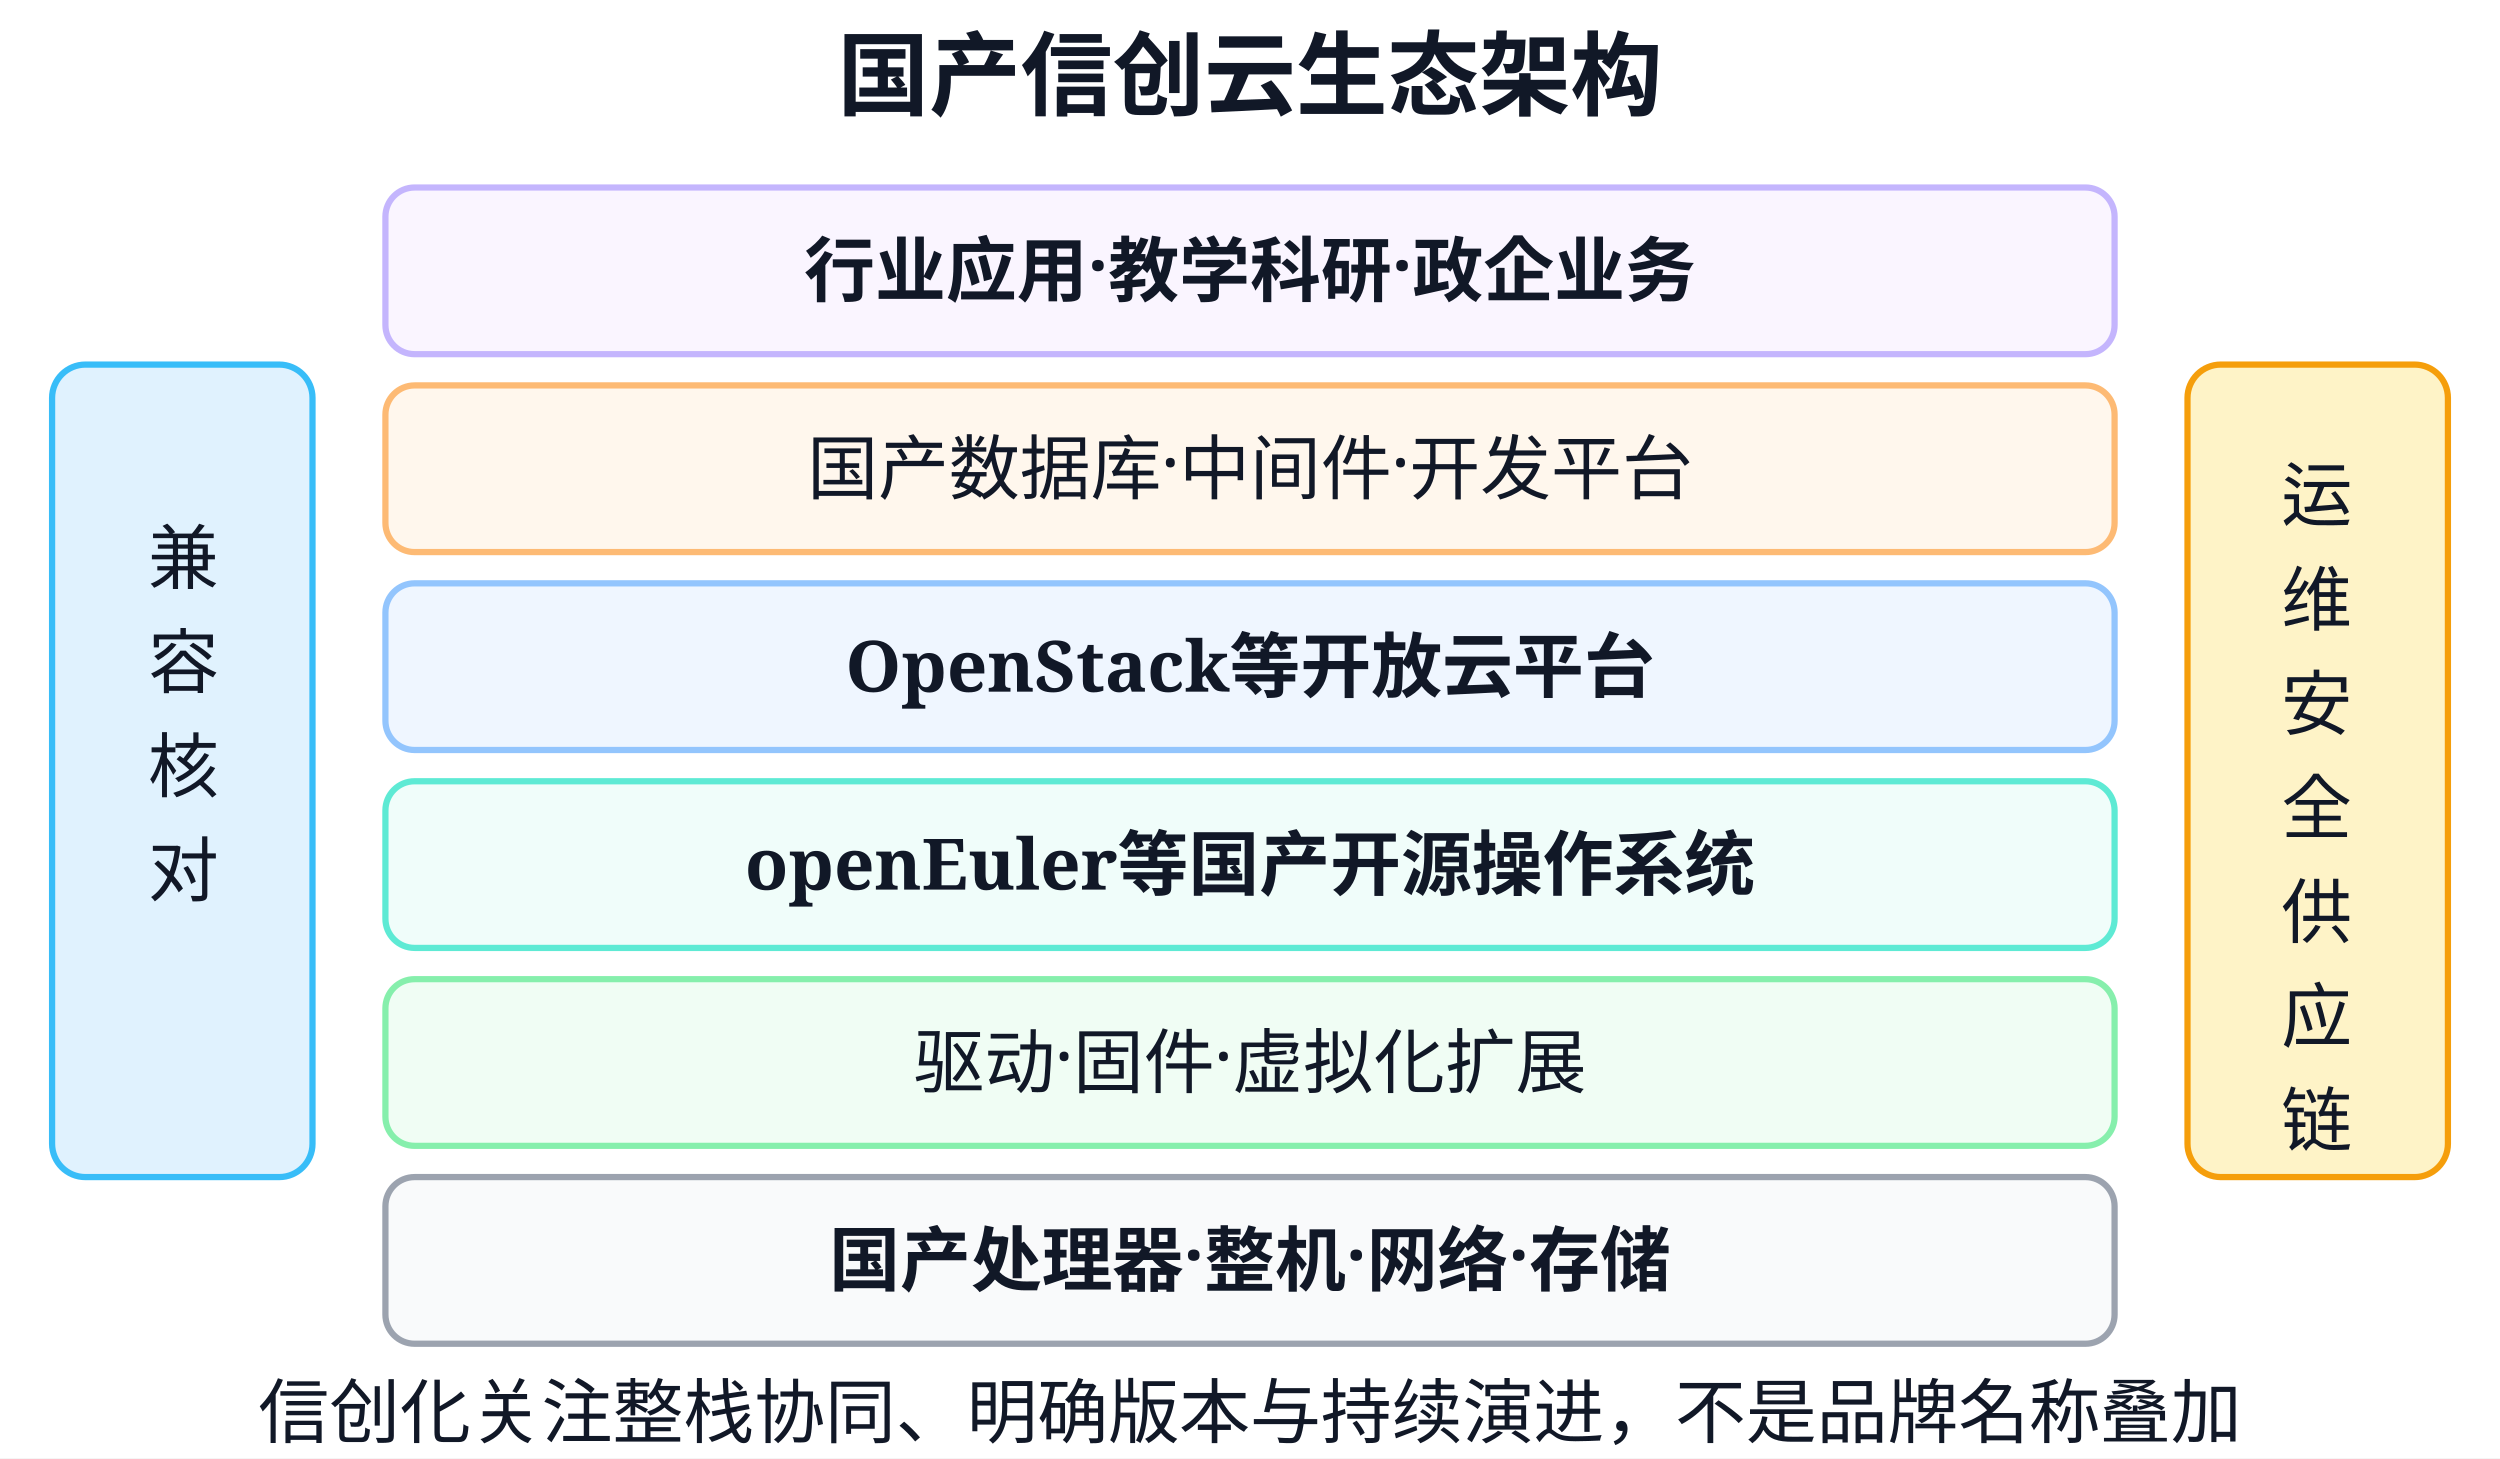
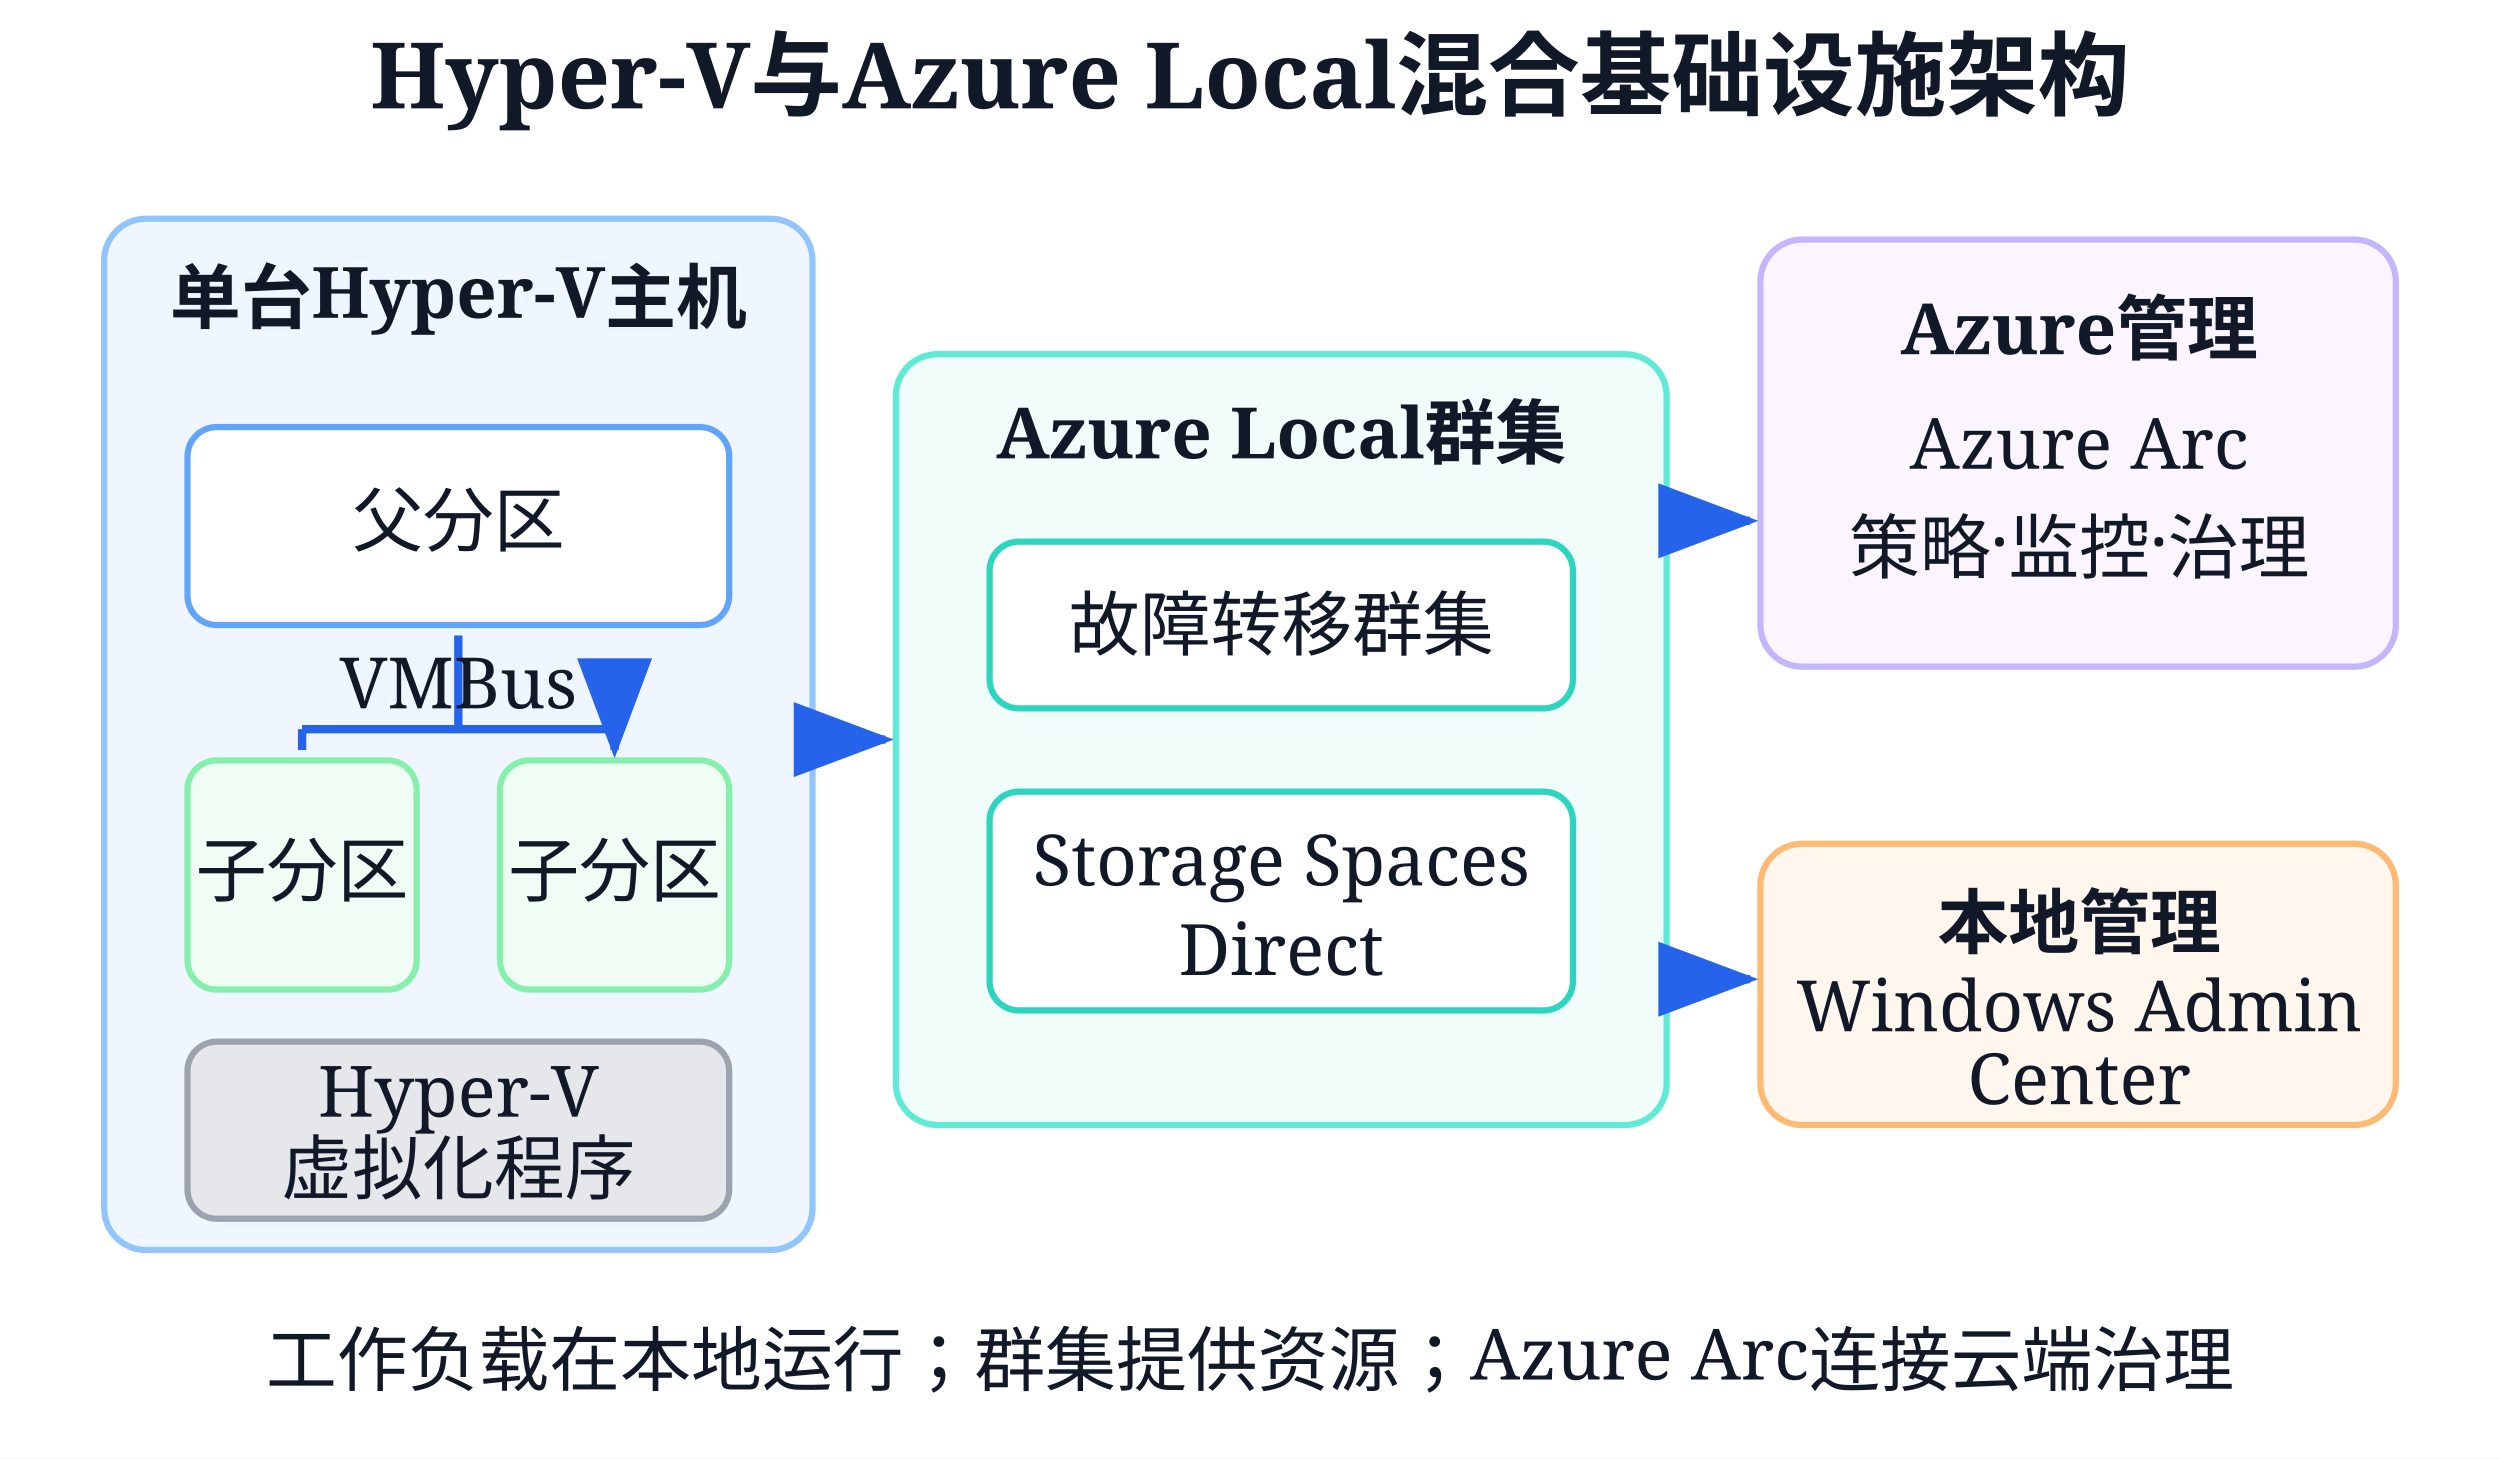
<svg xmlns="http://www.w3.org/2000/svg" viewBox="0 0 1200 700" width="1200" height="700">
  <style>text { font-family: SimSun, '宋体', serif; fill: #111827; }</style>
+   <defs>
+     <marker id="a" markerWidth="12" markerHeight="9" refX="11" refY="4.5" orient="auto">
+       <polygon points="0 0,12 4.5,0 9" fill="#2563eb" />
+     </marker>
+   </defs>
  <rect width="1200" height="700" fill="#ffffff" />
-   <text x="600" y="52" text-anchor="middle" font-size="44" font-weight="700">国产信创云生态架构</text>
-   <g>
-     <rect x="185" y="90" width="830" height="80" rx="14" fill="#faf5ff" stroke="#c4b5fd" stroke-width="3" />
-     <text x="600" y="142" text-anchor="middle" font-size="34" font-weight="700">行业应用·教学科研·政企业务</text>
-     <rect x="185" y="185" width="830" height="80" rx="14" fill="#fff7ed" stroke="#fdba74" stroke-width="3" />
-     <text x="600" y="237" text-anchor="middle" font-size="34">国产数据库·中间件·开发平台</text>
-     <rect x="185" y="280" width="830" height="80" rx="14" fill="#eff6ff" stroke="#93c5fd" stroke-width="3" />
-     <text x="600" y="332" text-anchor="middle" font-size="34" font-weight="700">OpenStack等开放云平台</text>
-     <rect x="185" y="375" width="830" height="80" rx="14" fill="#f0fdfa" stroke="#5eead4" stroke-width="3" />
-     <text x="600" y="427" text-anchor="middle" font-size="34" font-weight="700">openEuler等国产开源操作系统</text>
-     <rect x="185" y="470" width="830" height="80" rx="14" fill="#f0fdf4" stroke="#86efac" stroke-width="3" />
-     <text x="600" y="522" text-anchor="middle" font-size="34">驱动·固件·虚拟化扩展</text>
-     <rect x="185" y="565" width="830" height="80" rx="14" fill="#f9fafb" stroke="#9ca3af" stroke-width="3" />
-     <text x="600" y="617" text-anchor="middle" font-size="34" font-weight="700">国产处理器·整机·网络·存储</text>
-   </g>
-   <rect x="25" y="175" width="125" height="390" rx="16" fill="#e0f2fe" stroke="#38bdf8" stroke-width="3" />
-   <text x="88" y="280" text-anchor="middle" font-size="34">兼</text>
-   <text x="88" y="330" text-anchor="middle" font-size="34">容</text>
-   <text x="88" y="380" text-anchor="middle" font-size="34">核</text>
-   <text x="88" y="430" text-anchor="middle" font-size="34">对</text>
-   <rect x="1050" y="175" width="125" height="390" rx="16" fill="#fef3c7" stroke="#f59e0b" stroke-width="3" />
-   <text x="1112" y="250" text-anchor="middle" font-size="34">运</text>
-   <text x="1112" y="300" text-anchor="middle" font-size="34">维</text>
-   <text x="1112" y="350" text-anchor="middle" font-size="34">安</text>
-   <text x="1112" y="400" text-anchor="middle" font-size="34">全</text>
-   <text x="1112" y="450" text-anchor="middle" font-size="34">供</text>
-   <text x="1112" y="500" text-anchor="middle" font-size="34">应</text>
-   <text x="1112" y="550" text-anchor="middle" font-size="34">链</text>
-   <text x="600" y="690" text-anchor="middle" font-size="34" fill="#6b7280">信创化关注整栈协同、明确版本与持续演进，不是品牌名称叠加</text>
+   <text x="600" y="52" text-anchor="middle" font-size="44" font-weight="700">Hyper-V与Azure Local混合基础设施架构</text>
+   <rect x="50" y="105" width="340" height="495" rx="20" fill="#eff6ff" stroke="#93c5fd" stroke-width="3" />
+   <text x="220" y="155" text-anchor="middle" font-size="34" font-weight="700">单台Hyper-V主机</text>
+   <rect x="90" y="205" width="260" height="95" rx="14" fill="#ffffff" stroke="#60a5fa" stroke-width="3" />
+   <text x="220" y="262" text-anchor="middle" font-size="34">父分区</text>
+   <rect x="90" y="365" width="110" height="110" rx="14" fill="#f0fdf4" stroke="#86efac" stroke-width="3" />
+   <rect x="240" y="365" width="110" height="110" rx="14" fill="#f0fdf4" stroke="#86efac" stroke-width="3" />
+   <text x="145" y="430" text-anchor="middle" font-size="34">子分区</text>
+   <text x="295" y="430" text-anchor="middle" font-size="34">子分区</text>
+   <path d="M220 305 V350 M145 350 H295 M145 350 V360 M295 350 V360" fill="none" stroke="#2563eb" stroke-width="4" marker-end="url(#a)" />
+   <text x="220" y="340" text-anchor="middle" font-size="34" fill="#2563eb">VMBus</text>
+   <rect x="90" y="500" width="260" height="85" rx="14" fill="#e5e7eb" stroke="#9ca3af" stroke-width="3" />
+   <text x="220" y="536" text-anchor="middle" font-size="34">Hyper-V</text>
+   <text x="220" y="573" text-anchor="middle" font-size="34">虚拟化程序</text>
+   <rect x="430" y="170" width="370" height="370" rx="20" fill="#f0fdfa" stroke="#5eead4" stroke-width="3" />
+   <text x="615" y="220" text-anchor="middle" font-size="34" font-weight="700">Azure Local群集</text>
+   <rect x="475" y="260" width="280" height="80" rx="14" fill="#ffffff" stroke="#2dd4bf" stroke-width="3" />
+   <text x="615" y="312" text-anchor="middle" font-size="34">故障转移群集</text>
+   <rect x="475" y="380" width="280" height="105" rx="14" fill="#ffffff" stroke="#2dd4bf" stroke-width="3" />
+   <text x="615" y="425" text-anchor="middle" font-size="34">Storage Spaces</text>
+   <text x="615" y="468" text-anchor="middle" font-size="34">Direct</text>
+   <path d="M395 355 H425" stroke="#2563eb" stroke-width="4" marker-end="url(#a)" />
+   <rect x="845" y="115" width="305" height="205" rx="20" fill="#faf5ff" stroke="#c4b5fd" stroke-width="3" />
+   <text x="998" y="170" text-anchor="middle" font-size="34" font-weight="700">Azure管理</text>
+   <text x="998" y="225" text-anchor="middle" font-size="34">Azure Arc</text>
+   <text x="998" y="275" text-anchor="middle" font-size="34">策略·监控·治理</text>
+   <rect x="845" y="405" width="305" height="135" rx="20" fill="#fff7ed" stroke="#fdba74" stroke-width="3" />
+   <text x="998" y="455" text-anchor="middle" font-size="34" font-weight="700">本地管理</text>
+   <text x="998" y="495" text-anchor="middle" font-size="34">Windows Admin</text>
+   <text x="998" y="530" text-anchor="middle" font-size="34">Center</text>
+   <path d="M800 250 H840" stroke="#2563eb" stroke-width="4" marker-end="url(#a)" />
+   <path d="M800 470 H840" stroke="#2563eb" stroke-width="4" marker-end="url(#a)" />
+   <text x="600" y="665" text-anchor="middle" font-size="34" fill="#6b7280">工作负载在本地运行；群集提供资源；Azure Arc连接云端治理</text>
</svg>
